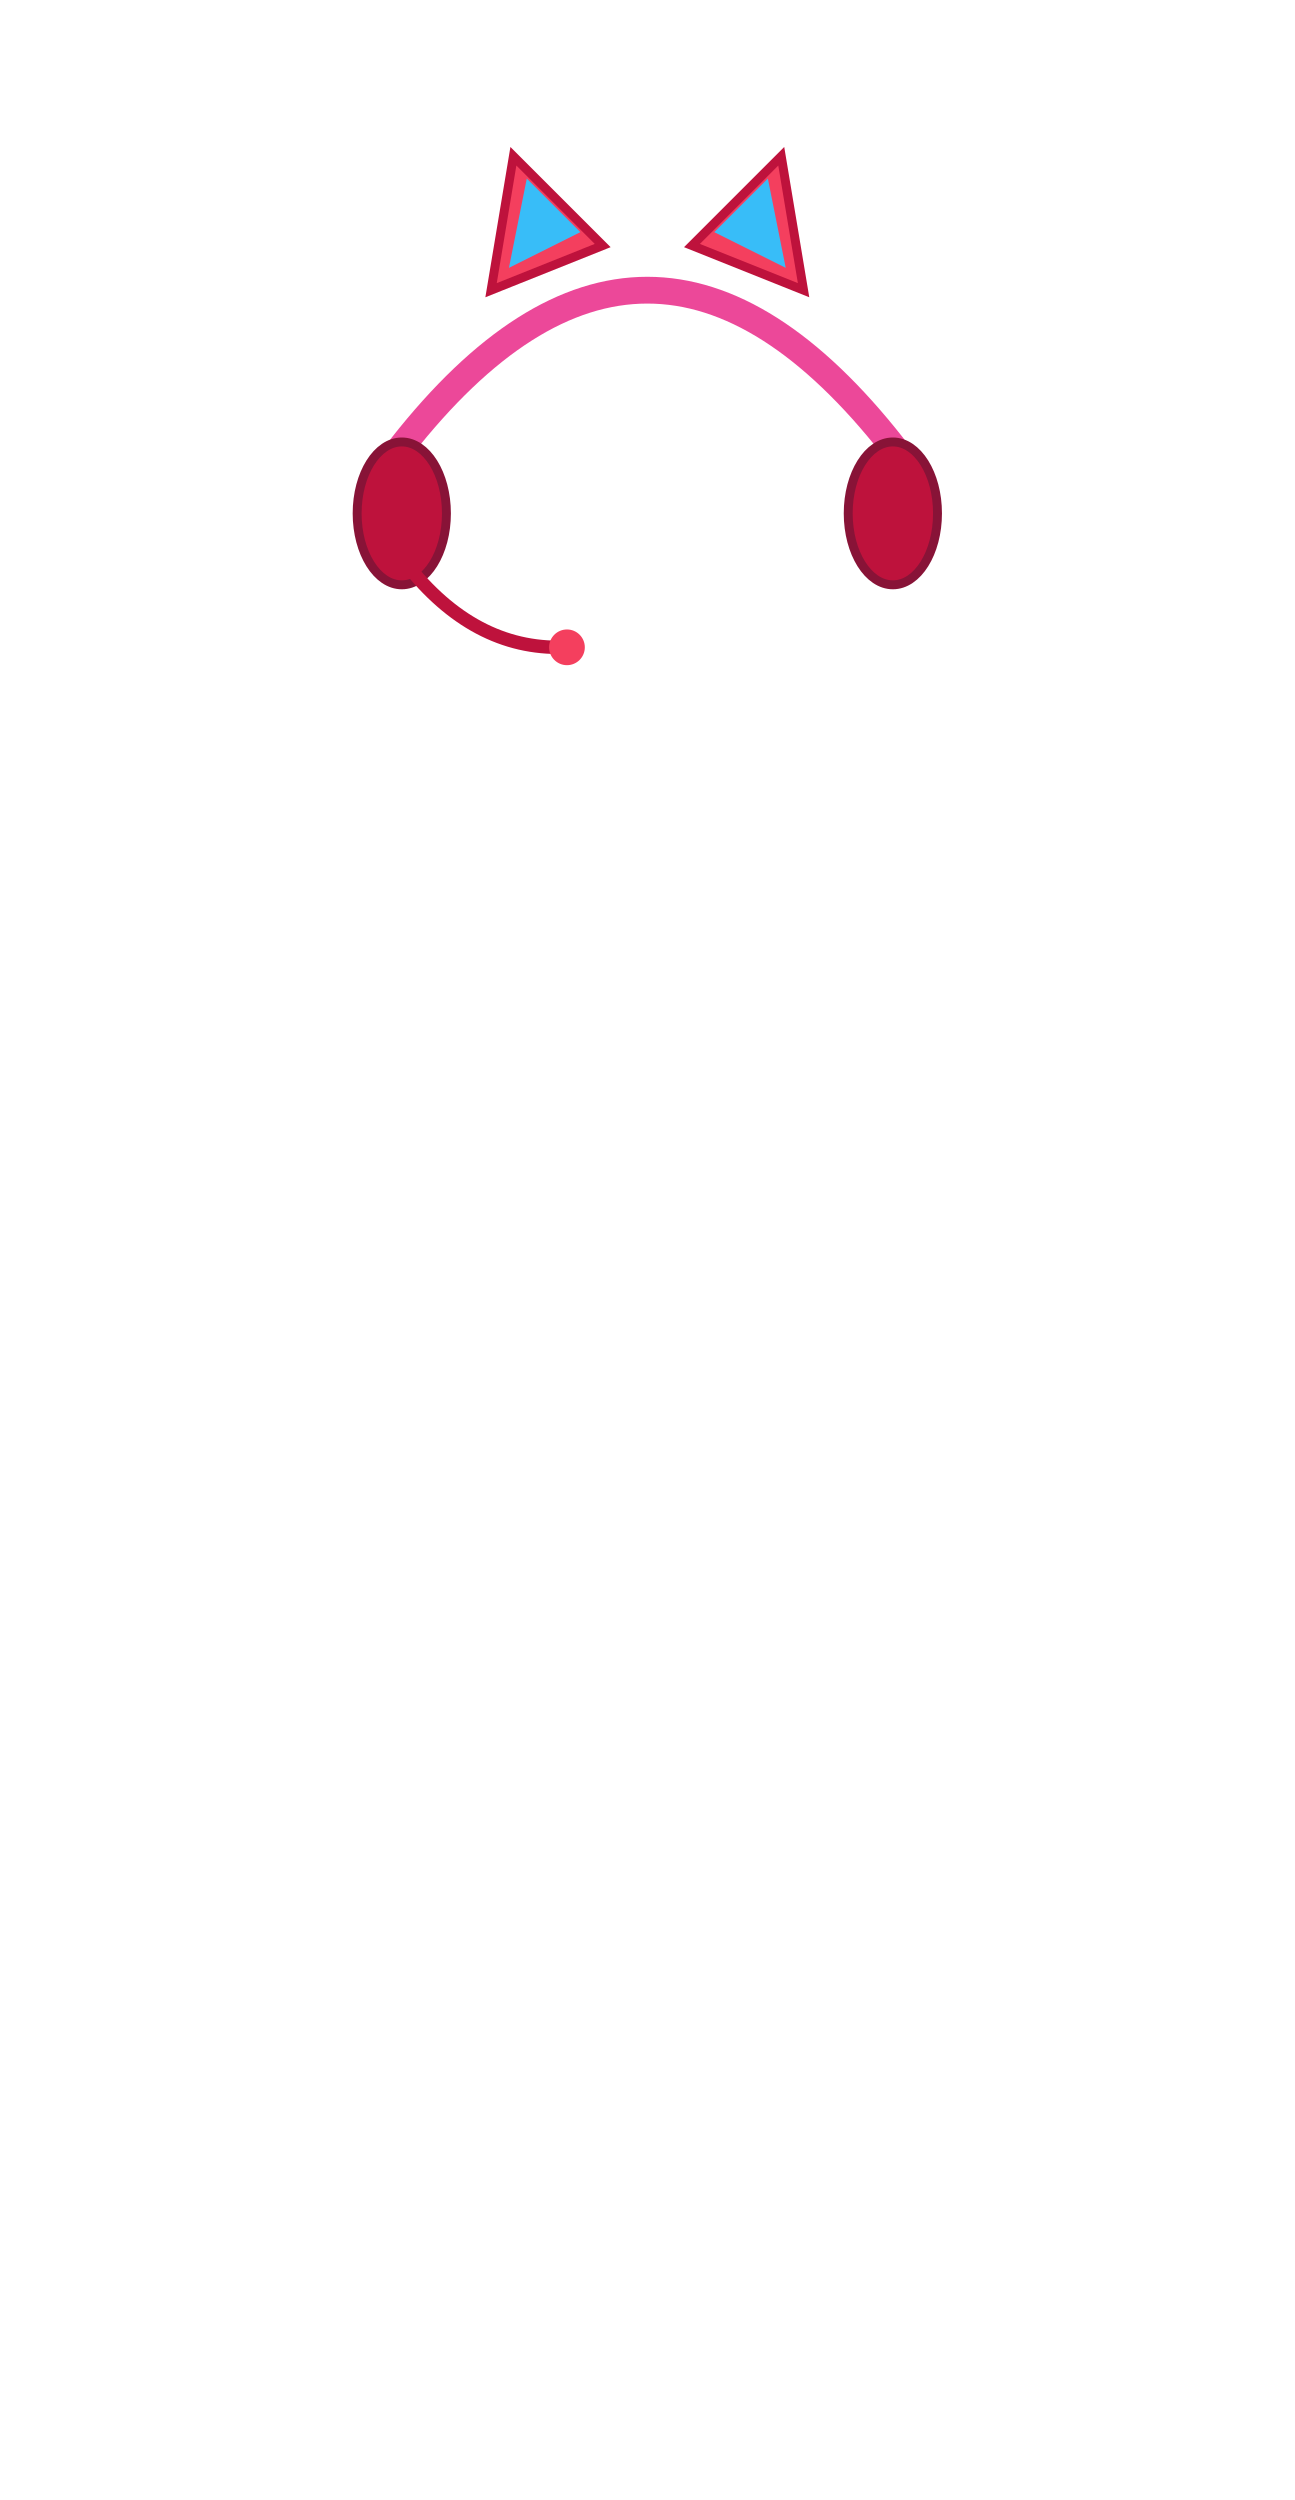
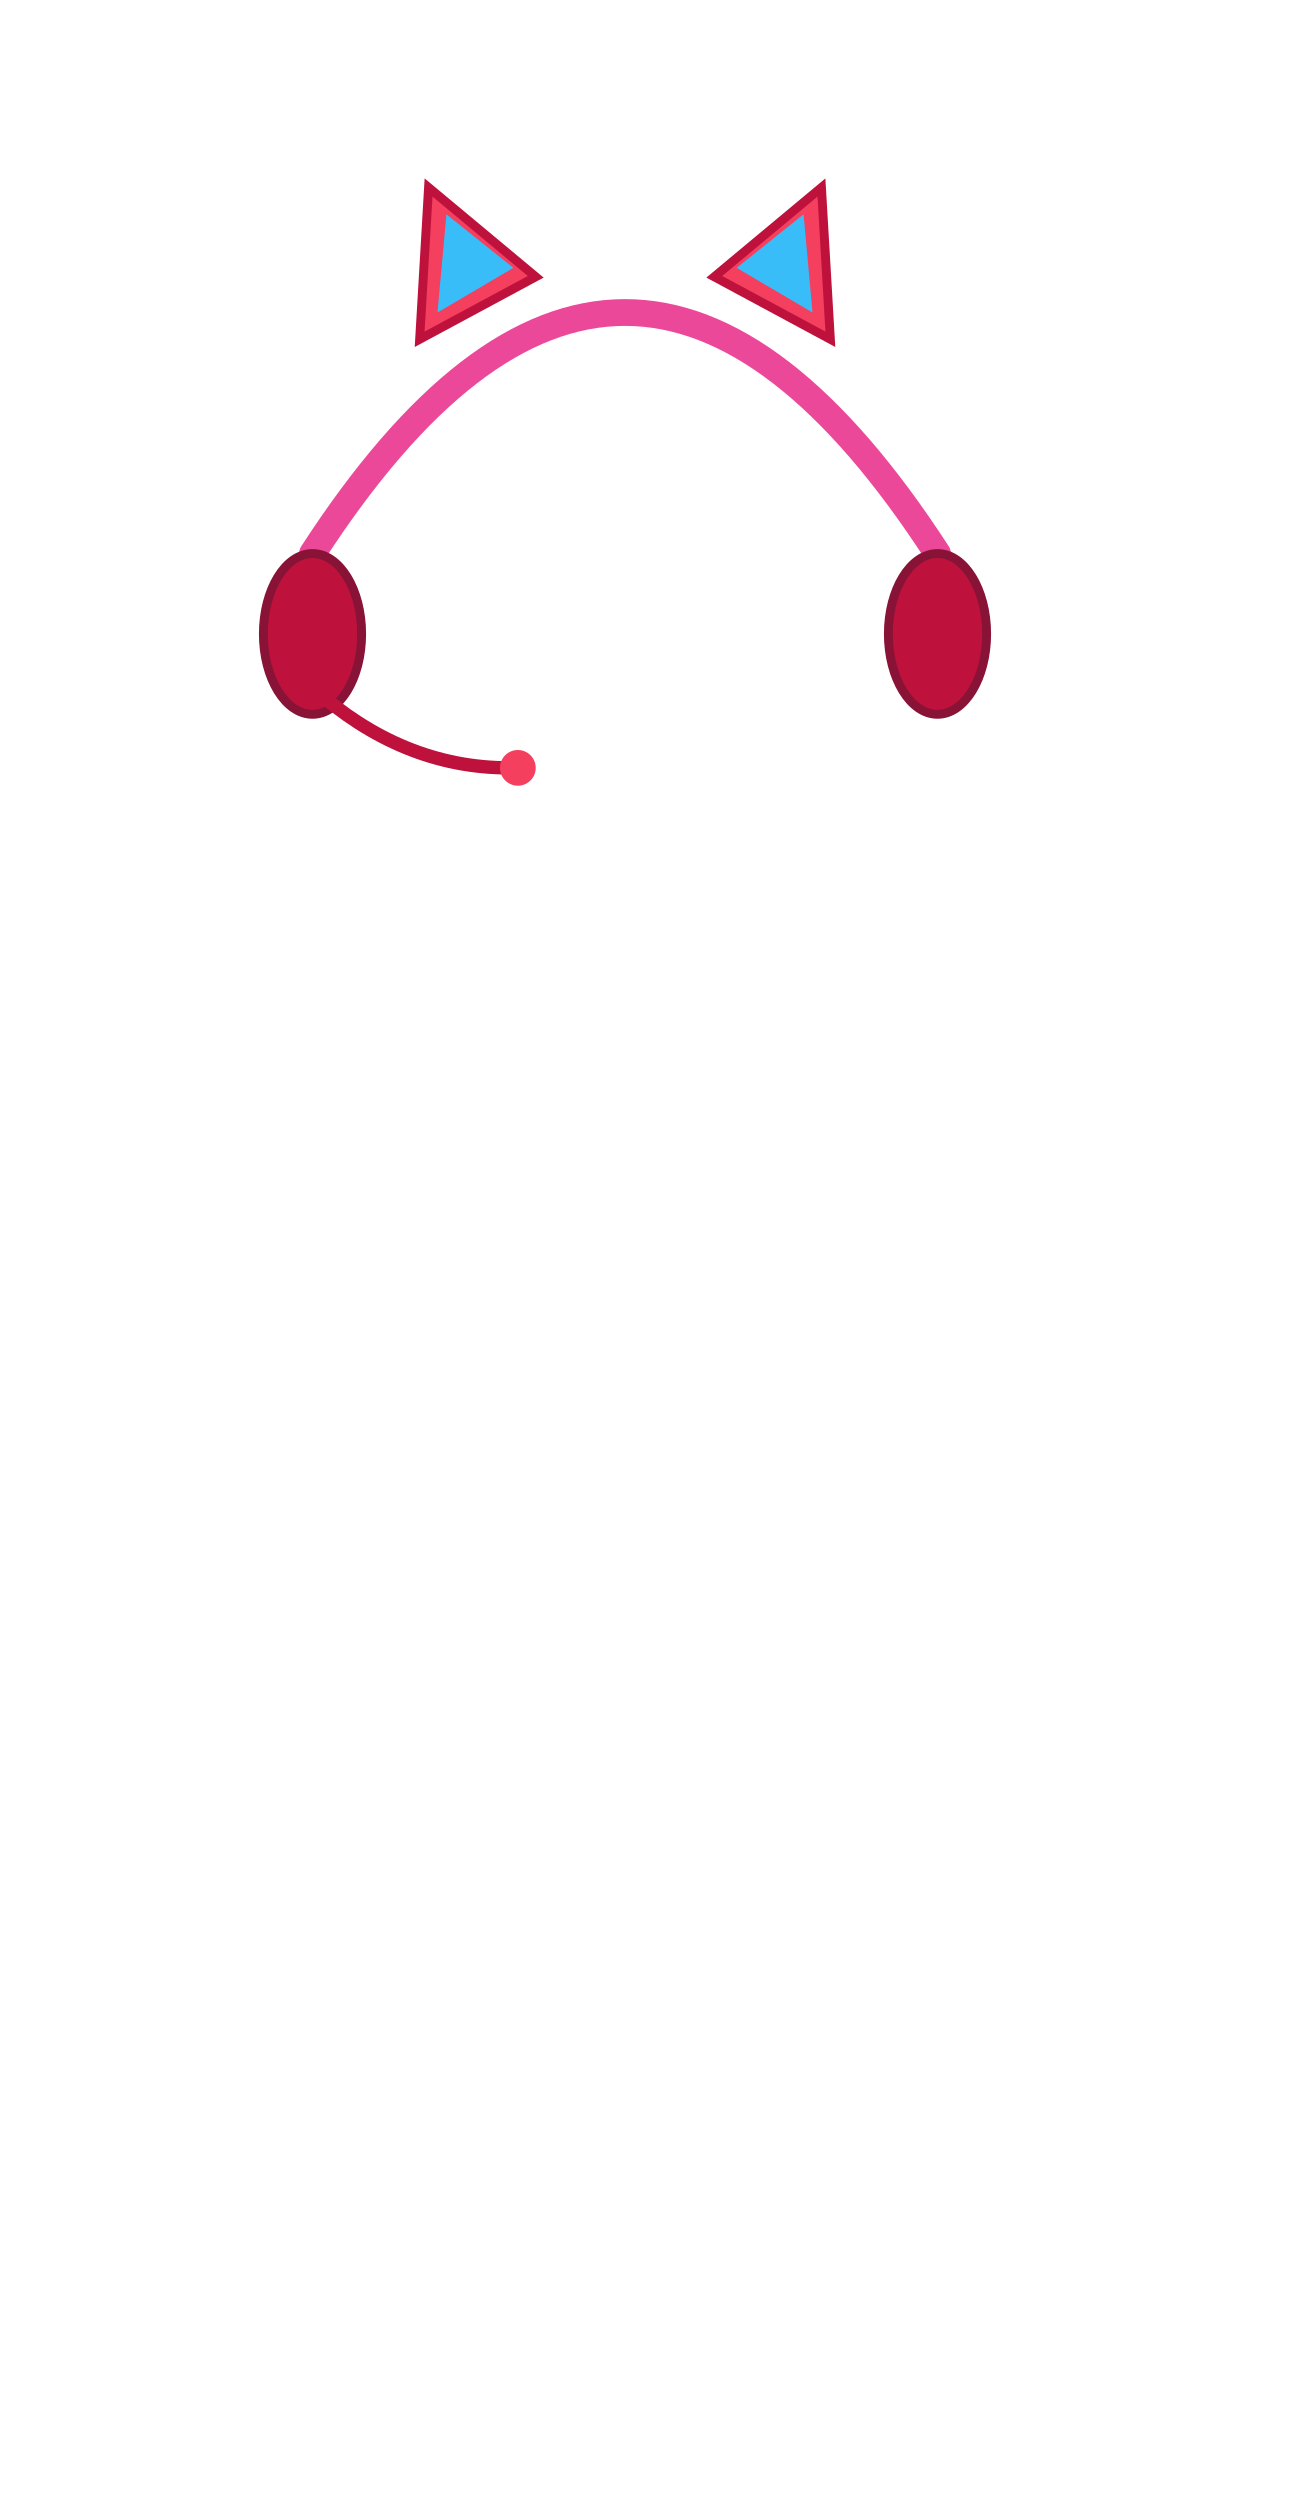
<svg xmlns="http://www.w3.org/2000/svg" viewBox="0 0 290 560" width="290" height="560">
-   <path d="M 90 100 Q 145 30 200 100" fill="none" stroke="#ec4899" stroke-width="6" stroke-linecap="round" />
-   <polygon points="110,65 115,35 135,55" fill="#f43f5e" stroke="#be123c" stroke-width="2" />
-   <polygon points="114,60 118,40 130,52" fill="#38bdf8" />
-   <polygon points="180,65 175,35 155,55" fill="#f43f5e" stroke="#be123c" stroke-width="2" />
-   <polygon points="176,60 172,40 160,52" fill="#38bdf8" />
-   <ellipse cx="90" cy="115" rx="10" ry="16" fill="#be123c" stroke="#881337" stroke-width="2" />
-   <ellipse cx="200" cy="115" rx="10" ry="16" fill="#be123c" stroke="#881337" stroke-width="2" />
-   <path d="M 90 125 Q 105 145 125 145" fill="none" stroke="#be123c" stroke-width="3" stroke-linecap="round" />
-   <circle cx="127" cy="145" r="4" fill="#f43f5e" />
+   <path d="M 70 124 Q 140 16 210 124" fill="none" stroke="#ec4899" stroke-width="6" stroke-linecap="round" />
+   <polygon points="94,76 96,42 120,62" fill="#f43f5e" stroke="#be123c" stroke-width="2" />
+   <polygon points="98,70 100,48 115,60" fill="#38bdf8" />
+   <polygon points="186,76 184,42 160,62" fill="#f43f5e" stroke="#be123c" stroke-width="2" />
+   <polygon points="182,70 180,48 165,60" fill="#38bdf8" />
+   <ellipse cx="70" cy="142" rx="11" ry="18" fill="#be123c" stroke="#881337" stroke-width="2" />
+   <ellipse cx="210" cy="142" rx="11" ry="18" fill="#be123c" stroke="#881337" stroke-width="2" />
+   <path d="M 70 154 Q 90 172 114 172" fill="none" stroke="#be123c" stroke-width="3" stroke-linecap="round" />
+   <circle cx="116" cy="172" r="4" fill="#f43f5e" />
</svg>
